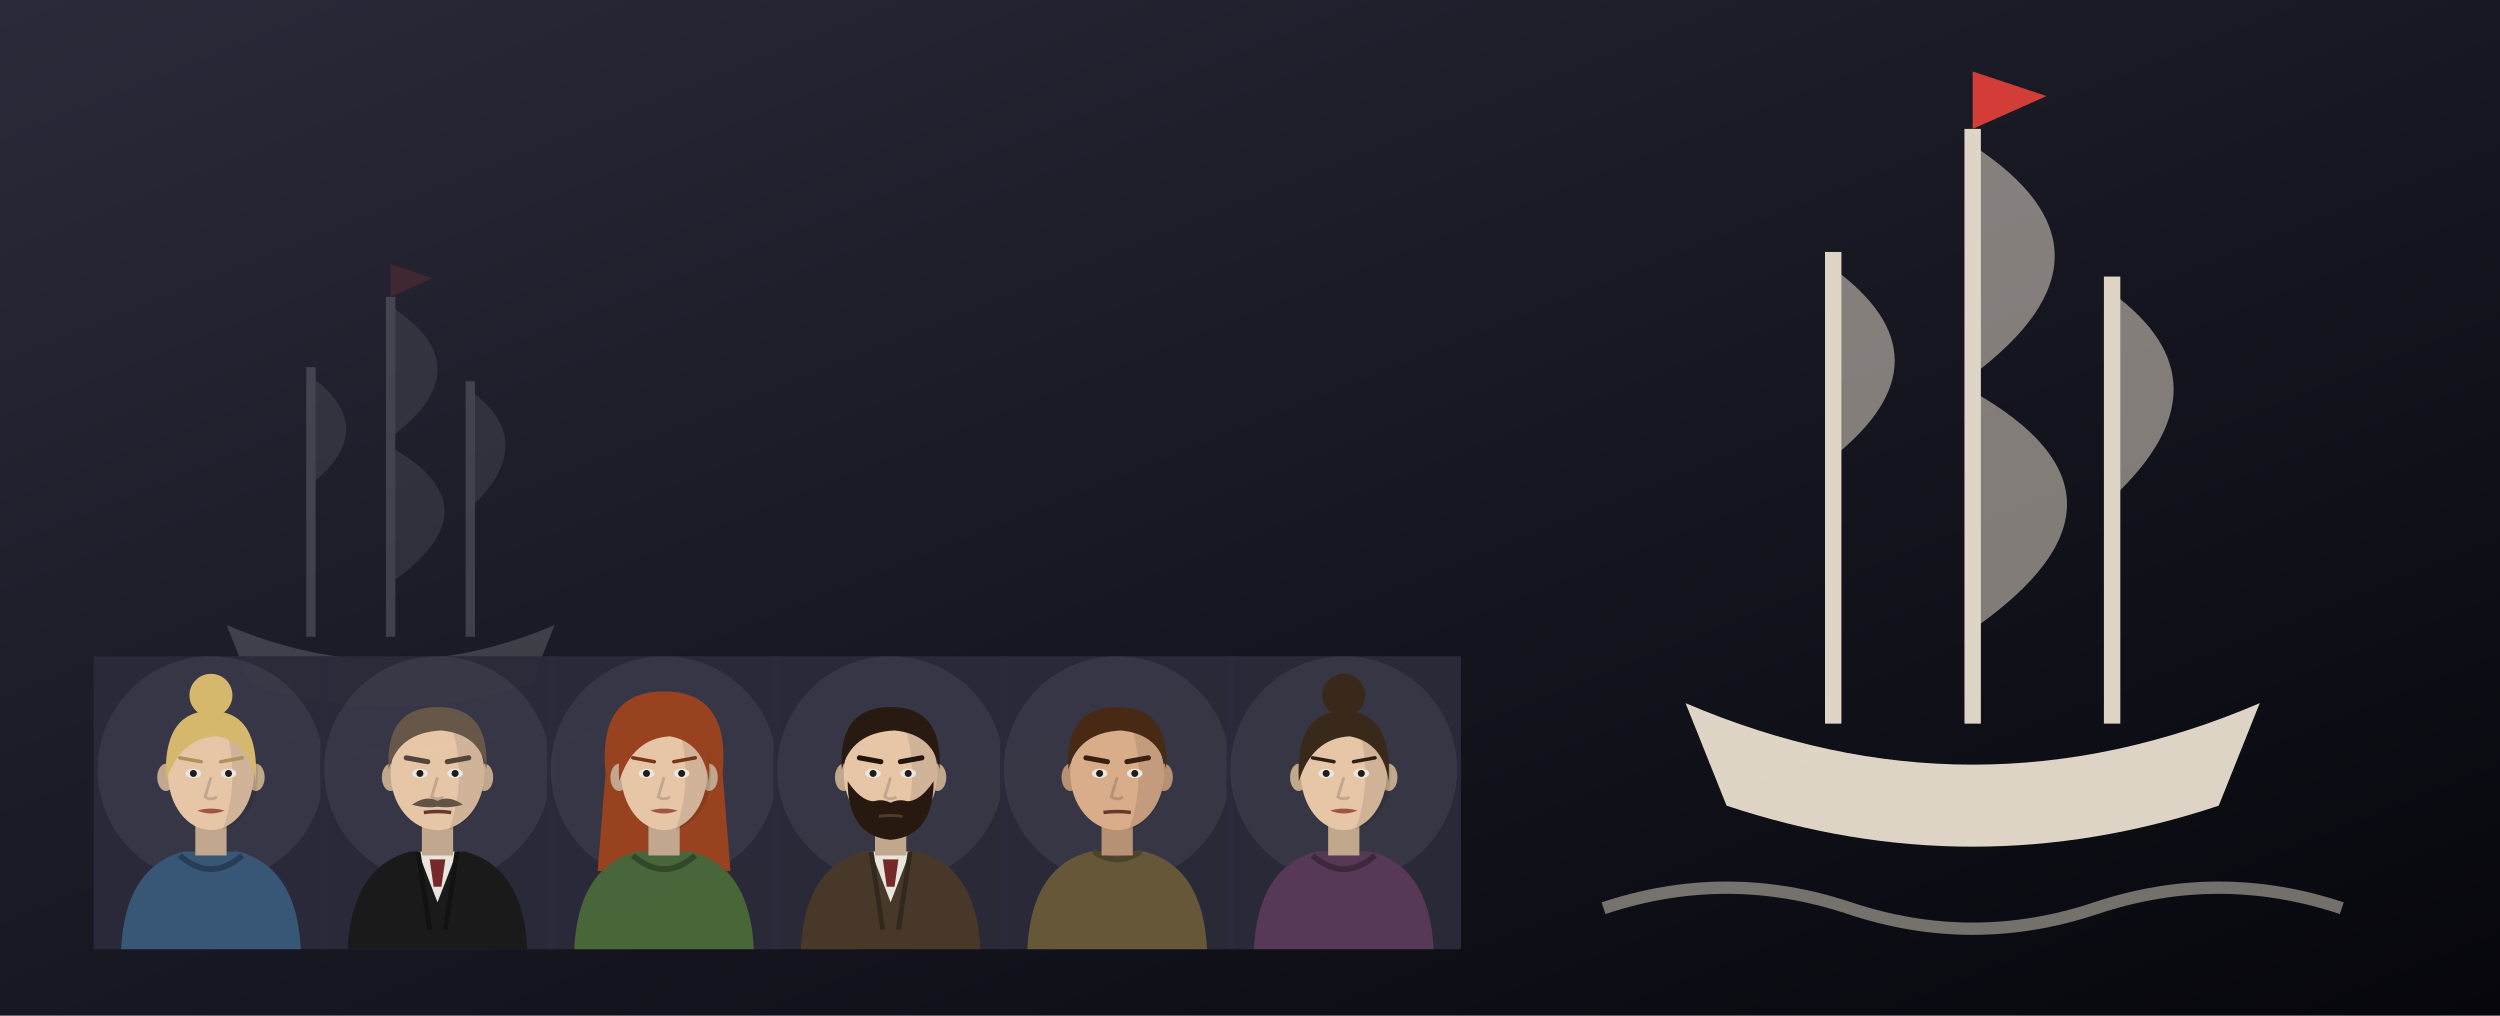
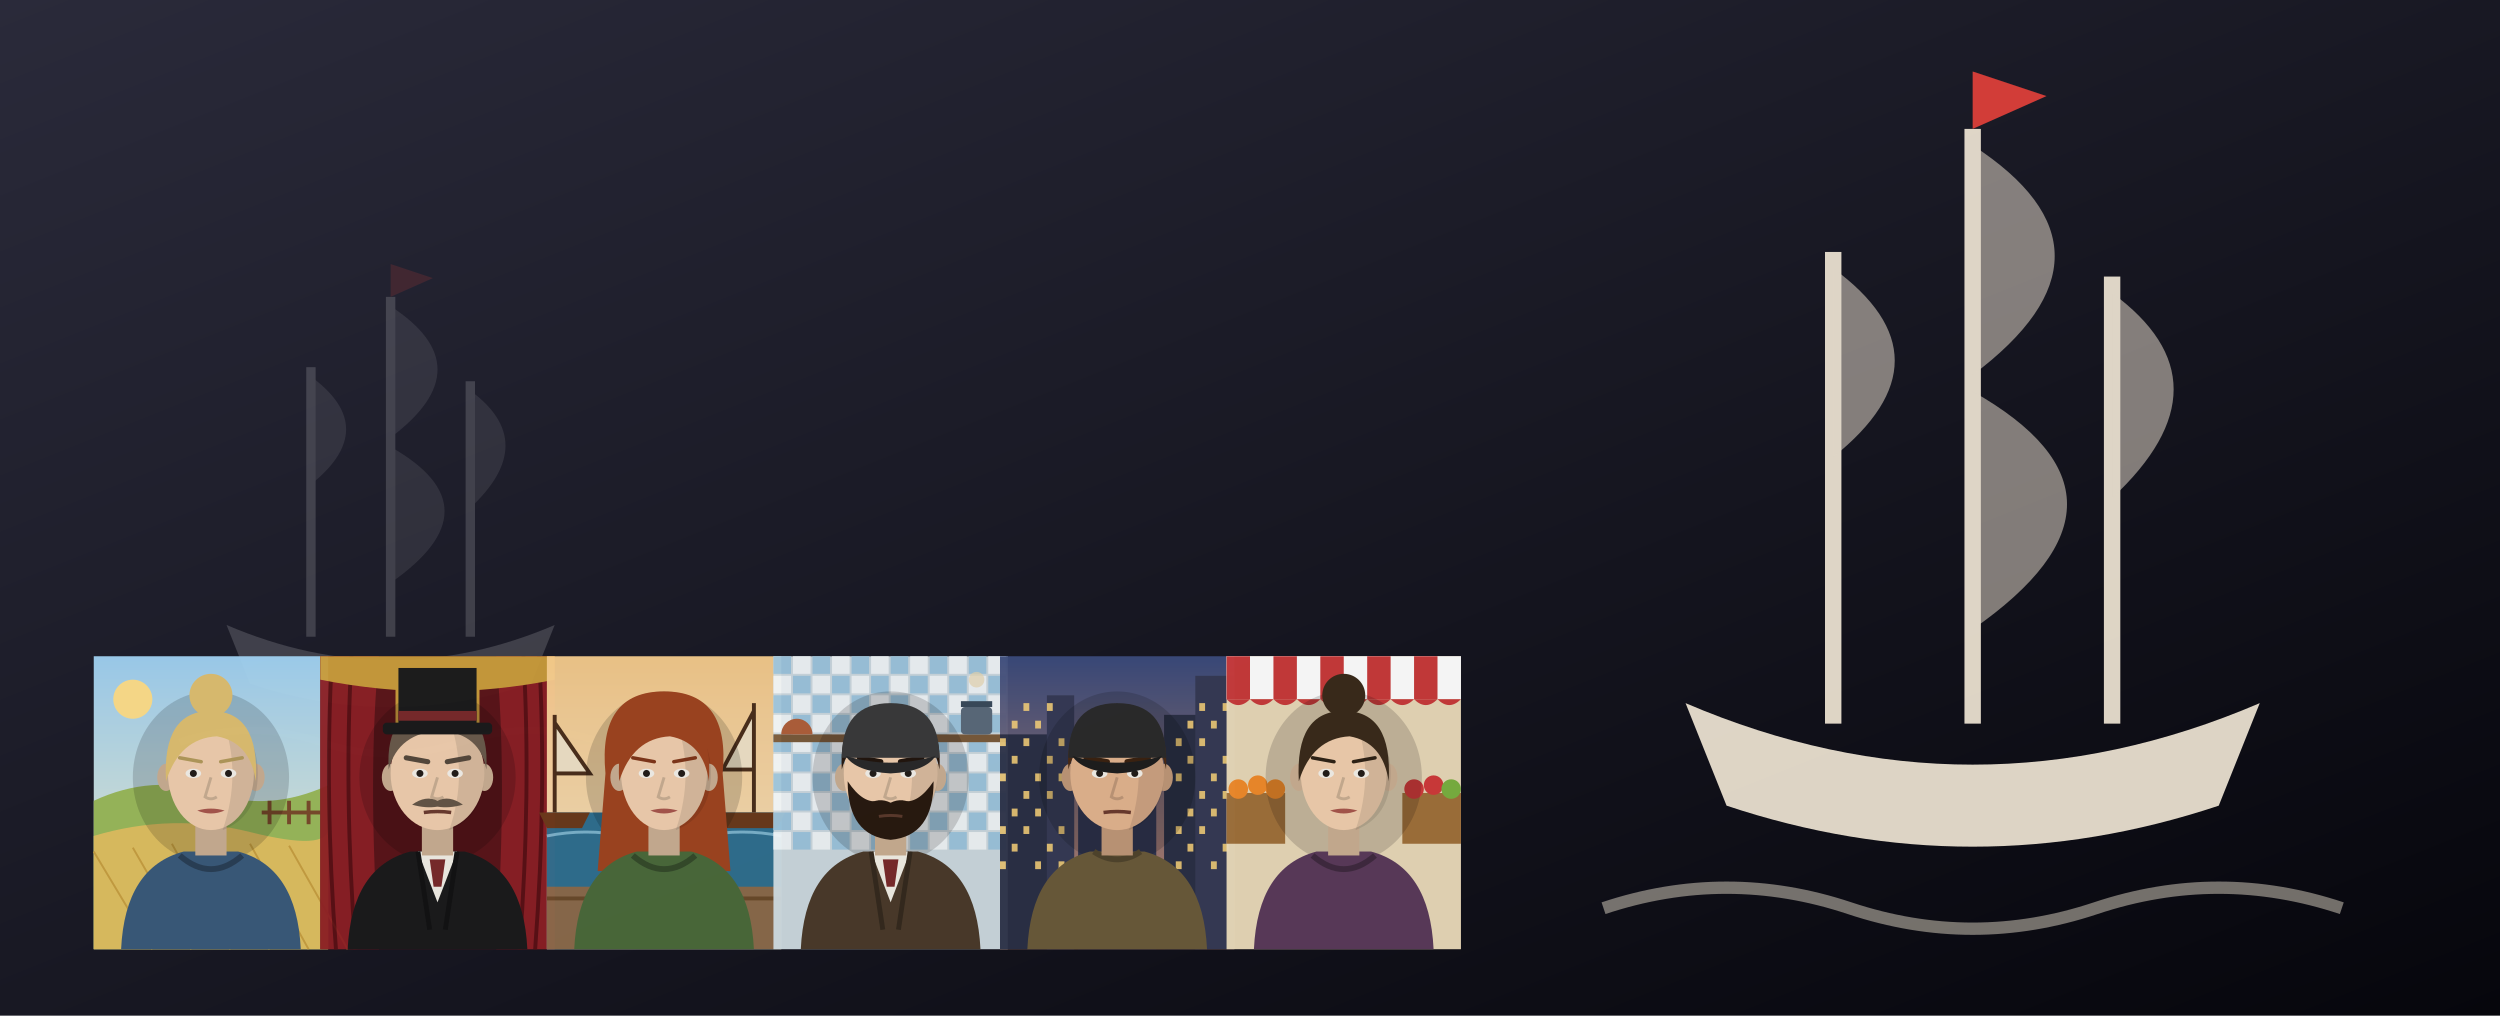
<svg xmlns="http://www.w3.org/2000/svg" viewBox="0 0 1280 520">
  <style>.fx{transform-box:fill-box;transform-origin:center}.tw{animation:tw 3s ease-in-out infinite}.pu{animation:pu 4s ease-in-out infinite}@keyframes tw{50%{opacity:.25}}@keyframes pu{50%{opacity:.55}}@keyframes spin{to{transform:rotate(360deg)}}@media (prefers-reduced-motion:reduce){*{animation:none!important}}</style>
  <defs>
    <linearGradient id="btitanicletter" x1="0" y1="0" x2="1" y2="1">
      <stop offset="0" stop-color="#2a2a3a" />
      <stop offset="1" stop-color="#06060c" />
    </linearGradient>
  </defs>
  <rect width="1280" height="520" fill="url(#btitanicletter)" />
  <g transform="translate(800,-60) scale(2.1)" opacity=".9">
    <path d="M30 200 Q100 230 170 200 L160 225 Q100 245 40 225Z" fill="#f4ead8" />
    <path d="M100 60V205M66 90V205M134 96V205" stroke="#f4ead8" stroke-width="4" />
    <path d="M100 64 Q140 90 100 120Z M100 124 Q146 150 100 182Z M66 94 Q96 116 66 140Z M134 100 Q164 122 134 150Z" fill="#f4ead8" opacity=".55" />
    <path d="M100 60 L118 52 L100 46Z" fill="#e5403a" />
    <path d="M10 250 Q40 240 70 250 T130 250 T190 250" stroke="#f4ead8" stroke-width="3" fill="none" opacity=".5" />
  </g>
  <g transform="translate(80,80) scale(1.2)" opacity=".16">
    <path d="M30 200 Q100 230 170 200 L160 225 Q100 245 40 225Z" fill="#fff" />
    <path d="M100 60V205M66 90V205M134 96V205" stroke="#fff" stroke-width="4" />
    <path d="M100 64 Q140 90 100 120Z M100 124 Q146 150 100 182Z M66 94 Q96 116 66 140Z M134 100 Q164 122 134 150Z" fill="#fff" opacity=".55" />
    <path d="M100 60 L118 52 L100 46Z" fill="#e5403a" />
    <path d="M10 250 Q40 240 70 250 T130 250 T190 250" stroke="#fff" stroke-width="3" fill="none" opacity=".5" />
  </g>
  <g transform="translate(48,336) scale(1)" opacity=".95">
-     <rect width="120" height="150" fill="#2a2a3a" />
-     <circle cx="60" cy="58" r="58" fill="#fff" opacity=".07" />
+     <defs>
+       <linearGradient id="s161" x1="0" y1="0" x2="0" y2="1">
+         <stop offset="0" stop-color="#9fd0f0" />
+         <stop offset="1" stop-color="#f4f0d0" />
+       </linearGradient>
+     </defs>
+     <rect width="120" height="150" fill="url(#s161)" />
+     <circle cx="20" cy="22" r="10" fill="#ffe08a" />
+     <path d="M0 74 Q30 60 60 70 T120 66 V150 H0Z" fill="#9aba5a" />
+     <path d="M0 92 Q40 80 80 90 T120 88 V150 H0Z" fill="#e0c060" />
+     <g stroke="#c8a040" stroke-width="1">
+       <path d="M0 100 L30 150 M20 98 L50 150 M40 96 L70 150 M60 95 L90 150 M80 96 L110 150 M100 97 L130 150" />
+     </g>
+     <path d="M86 80 h30 M90 74 v12 M100 74 v12 M110 74 v12" stroke="#7a4a2a" stroke-width="2" />
+     <ellipse cx="60" cy="62" rx="40" ry="44" fill="#000" opacity=".16" />
    <circle cx="60" cy="20" r="11" fill="#e0c070" />
    <path d="M14 150 Q16 108 46 100 H74 Q104 108 106 150Z" fill="#3a5a7a" />
    <path d="M44 102 Q60 116 76 102" stroke="#293f55" stroke-width="3" fill="none" />
    <rect x="52" y="86" width="16" height="16" fill="#caae92" />
    <ellipse cx="37" cy="62" rx="4.5" ry="7" fill="#caae92" />
    <ellipse cx="83" cy="62" rx="4.5" ry="7" fill="#caae92" />
    <ellipse cx="60" cy="60" rx="22" ry="29" fill="#f1cfae" />
    <path d="M66 32 Q84 38 84 60 Q84 82 66 89 Q76 60 66 32Z" fill="#000" opacity=".1" />
    <path d="M37 64 Q35 28 60 28 Q85 28 83 64 Q80 44 63 41 Q44 42 37 64Z" fill="#e0c070" />
    <path d="M44 52 L55 54 M65 54 L76 52" stroke="#b39a5a" stroke-width="1.8" stroke-linecap="round" />
    <ellipse cx="51" cy="60" rx="4" ry="2.4" fill="#f4f1ea" />
    <circle cx="51" cy="60" r="1.8" fill="#221c18" />
    <ellipse cx="69" cy="60" rx="4" ry="2.4" fill="#f4f1ea" />
    <circle cx="69" cy="60" r="1.8" fill="#221c18" />
    <path d="M60 62 L57 72 Q60 74 63 72" fill="none" stroke="#caae92" stroke-width="1.5" />
    <path d="M53 79 Q60 77 67 79 Q60 82 53 79Z" fill="#a8564c" />
  </g>
  <g transform="translate(164,336) scale(1)" opacity=".95">
-     <rect width="120" height="150" fill="#2a2a3a" />
-     <circle cx="60" cy="58" r="58" fill="#fff" opacity=".07" />
+     <rect width="120" height="150" fill="#5a1418" />
+     <path d="M0 0 H30 Q24 60 30 150 H0Z M120 0 H90 Q96 60 90 150 H120Z" fill="#8a1e24" />
+     <path d="M6 0 Q2 70 8 150 M16 0 Q12 70 18 150 M104 0 Q108 70 102 150 M112 0 Q116 70 110 150" stroke="#5a1014" stroke-width="2" fill="none" />
+     <path d="M0 0 H120 V12 Q60 24 0 12Z" fill="#c89a3a" />
+     <rect x="40" y="18" width="40" height="30" fill="none" stroke="#c89a3a" stroke-width="3" />
+     <rect x="44" y="22" width="32" height="22" fill="#3a2a2a" />
+     <ellipse cx="60" cy="62" rx="40" ry="44" fill="#000" opacity=".16" />
    <path d="M14 150 Q16 108 46 100 H74 Q104 108 106 150Z" fill="#1a1a1a" />
    <path d="M50 100 L60 126 L70 100Z" fill="#f2efe6" />
    <path d="M56 104 L64 104 L62 118 L58 118Z" fill="#7a2a2a" />
    <path d="M50 100 L56 140 M70 100 L64 140" stroke="#121212" stroke-width="2.5" />
    <rect x="52" y="86" width="16" height="16" fill="#caae92" />
    <ellipse cx="36" cy="62" rx="4.5" ry="7" fill="#caae92" />
    <ellipse cx="84" cy="62" rx="4.5" ry="7" fill="#caae92" />
    <ellipse cx="60" cy="60" rx="24" ry="29" fill="#f1cfae" />
    <path d="M66 32 Q84 38 84 60 Q84 82 66 89 Q76 60 66 32Z" fill="#000" opacity=".1" />
    <path d="M35 58 Q33 26 60 26 Q87 26 85 58 Q82 40 62 38 Q40 39 35 58Z" fill="#6a5a4a" />
    <path d="M44 52 L55 54 M65 54 L76 52" stroke="#55483b" stroke-width="2.6" stroke-linecap="round" />
    <ellipse cx="51" cy="60" rx="4" ry="2.4" fill="#f4f1ea" />
    <circle cx="51" cy="60" r="1.8" fill="#221c18" />
    <ellipse cx="69" cy="60" rx="4" ry="2.4" fill="#f4f1ea" />
    <circle cx="69" cy="60" r="1.8" fill="#221c18" />
    <path d="M60 62 L57 72 Q60 74 63 72" fill="none" stroke="#caae92" stroke-width="1.5" />
    <path d="M53 80 Q60 79 67 80" stroke="#6b3b2e" stroke-width="1.8" fill="none" />
    <path d="M47 76 Q54 71 60 74 Q66 71 73 76 Q66 78 60 77 Q54 78 47 76Z" fill="#655646" />
+     <rect x="40" y="6" width="40" height="30" fill="#1a1a1a" />
+     <rect x="32" y="34" width="56" height="6" rx="2" fill="#1a1a1a" />
+     <rect x="40" y="28" width="40" height="5" fill="#7a2a2a" />
  </g>
  <g transform="translate(280,336) scale(1)" opacity=".95">
-     <rect width="120" height="150" fill="#2a2a3a" />
-     <circle cx="60" cy="58" r="58" fill="#fff" opacity=".07" />
+     <defs>
+       <linearGradient id="s162" x1="0" y1="0" x2="0" y2="1">
+         <stop offset="0" stop-color="#f2c98a" />
+         <stop offset="1" stop-color="#f7e3c4" />
+       </linearGradient>
+     </defs>
+     <rect width="120" height="150" fill="url(#s162)" />
+     <rect y="80" width="120" height="70" fill="#2f6f8f" />
+     <path d="M0 92 Q20 88 40 92 T80 92 T120 92" stroke="#9cd0e6" stroke-width="1.5" fill="none" opacity=".7" />
+     <path d="M4 80 V30 M4 34 L22 60 H4Z M106 80 V24 M106 28 L90 58 H106Z" stroke="#4a2e1a" stroke-width="2" fill="#efe2c6" />
+     <path d="M-4 80 H22 L18 88 H0Z M88 80 H122 L118 88 H92Z" fill="#6a3a1a" />
+     <rect x="0" y="118" width="120" height="32" fill="#8a6a4a" />
+     <path d="M0 124 H120" stroke="#6a4a2a" stroke-width="2" />
+     <ellipse cx="60" cy="62" rx="40" ry="44" fill="#000" opacity=".16" />
    <path d="M30 60 Q26 18 60 18 Q94 18 90 60 L94 110 H26Z" fill="#a0441e" />
    <path d="M14 150 Q16 108 46 100 H74 Q104 108 106 150Z" fill="#4a6a3a" />
    <path d="M44 102 Q60 116 76 102" stroke="#344a29" stroke-width="3" fill="none" />
    <rect x="52" y="86" width="16" height="16" fill="#caae92" />
    <ellipse cx="37" cy="62" rx="4.5" ry="7" fill="#caae92" />
    <ellipse cx="83" cy="62" rx="4.5" ry="7" fill="#caae92" />
    <ellipse cx="60" cy="60" rx="22" ry="29" fill="#f1cfae" />
    <path d="M66 32 Q84 38 84 60 Q84 82 66 89 Q76 60 66 32Z" fill="#000" opacity=".1" />
    <path d="M37 64 Q35 28 60 28 Q85 28 83 64 Q80 44 63 41 Q44 42 37 64Z" fill="#a0441e" />
    <path d="M44 52 L55 54 M65 54 L76 52" stroke="#803618" stroke-width="1.8" stroke-linecap="round" />
    <ellipse cx="51" cy="60" rx="4" ry="2.4" fill="#f4f1ea" />
    <circle cx="51" cy="60" r="1.8" fill="#221c18" />
    <ellipse cx="69" cy="60" rx="4" ry="2.4" fill="#f4f1ea" />
    <circle cx="69" cy="60" r="1.8" fill="#221c18" />
    <path d="M60 62 L57 72 Q60 74 63 72" fill="none" stroke="#caae92" stroke-width="1.5" />
    <path d="M53 79 Q60 77 67 79 Q60 82 53 79Z" fill="#a8564c" />
  </g>
  <g transform="translate(396,336) scale(1)" opacity=".95">
-     <rect width="120" height="150" fill="#2a2a3a" />
-     <circle cx="60" cy="58" r="58" fill="#fff" opacity=".07" />
+     <rect width="120" height="150" fill="#ccd8de" />
+     <rect x="0" y="0" width="9" height="9" fill="#9cc4dc" />
+     <rect x="0" y="10" width="9" height="9" fill="#eef3f6" />
+     <rect x="0" y="20" width="9" height="9" fill="#9cc4dc" />
+     <rect x="0" y="30" width="9" height="9" fill="#eef3f6" />
+     <rect x="0" y="40" width="9" height="9" fill="#9cc4dc" />
+     <rect x="0" y="50" width="9" height="9" fill="#eef3f6" />
+     <rect x="0" y="60" width="9" height="9" fill="#9cc4dc" />
+     <rect x="0" y="70" width="9" height="9" fill="#eef3f6" />
+     <rect x="0" y="80" width="9" height="9" fill="#9cc4dc" />
+     <rect x="0" y="90" width="9" height="9" fill="#eef3f6" />
+     <rect x="10" y="0" width="9" height="9" fill="#eef3f6" />
+     <rect x="10" y="10" width="9" height="9" fill="#9cc4dc" />
+     <rect x="10" y="20" width="9" height="9" fill="#eef3f6" />
+     <rect x="10" y="30" width="9" height="9" fill="#9cc4dc" />
+     <rect x="10" y="40" width="9" height="9" fill="#eef3f6" />
+     <rect x="10" y="50" width="9" height="9" fill="#9cc4dc" />
+     <rect x="10" y="60" width="9" height="9" fill="#eef3f6" />
+     <rect x="10" y="70" width="9" height="9" fill="#9cc4dc" />
+     <rect x="10" y="80" width="9" height="9" fill="#eef3f6" />
+     <rect x="10" y="90" width="9" height="9" fill="#9cc4dc" />
+     <rect x="20" y="0" width="9" height="9" fill="#9cc4dc" />
+     <rect x="20" y="10" width="9" height="9" fill="#eef3f6" />
+     <rect x="20" y="20" width="9" height="9" fill="#9cc4dc" />
+     <rect x="20" y="30" width="9" height="9" fill="#eef3f6" />
+     <rect x="20" y="40" width="9" height="9" fill="#9cc4dc" />
+     <rect x="20" y="50" width="9" height="9" fill="#eef3f6" />
+     <rect x="20" y="60" width="9" height="9" fill="#9cc4dc" />
+     <rect x="20" y="70" width="9" height="9" fill="#eef3f6" />
+     <rect x="20" y="80" width="9" height="9" fill="#9cc4dc" />
+     <rect x="20" y="90" width="9" height="9" fill="#eef3f6" />
+     <rect x="30" y="0" width="9" height="9" fill="#eef3f6" />
+     <rect x="30" y="10" width="9" height="9" fill="#9cc4dc" />
+     <rect x="30" y="20" width="9" height="9" fill="#eef3f6" />
+     <rect x="30" y="30" width="9" height="9" fill="#9cc4dc" />
+     <rect x="30" y="40" width="9" height="9" fill="#eef3f6" />
+     <rect x="30" y="50" width="9" height="9" fill="#9cc4dc" />
+     <rect x="30" y="60" width="9" height="9" fill="#eef3f6" />
+     <rect x="30" y="70" width="9" height="9" fill="#9cc4dc" />
+     <rect x="30" y="80" width="9" height="9" fill="#eef3f6" />
+     <rect x="30" y="90" width="9" height="9" fill="#9cc4dc" />
+     <rect x="40" y="0" width="9" height="9" fill="#9cc4dc" />
+     <rect x="40" y="10" width="9" height="9" fill="#eef3f6" />
+     <rect x="40" y="20" width="9" height="9" fill="#9cc4dc" />
+     <rect x="40" y="30" width="9" height="9" fill="#eef3f6" />
+     <rect x="40" y="40" width="9" height="9" fill="#9cc4dc" />
+     <rect x="40" y="50" width="9" height="9" fill="#eef3f6" />
+     <rect x="40" y="60" width="9" height="9" fill="#9cc4dc" />
+     <rect x="40" y="70" width="9" height="9" fill="#eef3f6" />
+     <rect x="40" y="80" width="9" height="9" fill="#9cc4dc" />
+     <rect x="40" y="90" width="9" height="9" fill="#eef3f6" />
+     <rect x="50" y="0" width="9" height="9" fill="#eef3f6" />
+     <rect x="50" y="10" width="9" height="9" fill="#9cc4dc" />
+     <rect x="50" y="20" width="9" height="9" fill="#eef3f6" />
+     <rect x="50" y="30" width="9" height="9" fill="#9cc4dc" />
+     <rect x="50" y="40" width="9" height="9" fill="#eef3f6" />
+     <rect x="50" y="50" width="9" height="9" fill="#9cc4dc" />
+     <rect x="50" y="60" width="9" height="9" fill="#eef3f6" />
+     <rect x="50" y="70" width="9" height="9" fill="#9cc4dc" />
+     <rect x="50" y="80" width="9" height="9" fill="#eef3f6" />
+     <rect x="50" y="90" width="9" height="9" fill="#9cc4dc" />
+     <rect x="60" y="0" width="9" height="9" fill="#9cc4dc" />
+     <rect x="60" y="10" width="9" height="9" fill="#eef3f6" />
+     <rect x="60" y="20" width="9" height="9" fill="#9cc4dc" />
+     <rect x="60" y="30" width="9" height="9" fill="#eef3f6" />
+     <rect x="60" y="40" width="9" height="9" fill="#9cc4dc" />
+     <rect x="60" y="50" width="9" height="9" fill="#eef3f6" />
+     <rect x="60" y="60" width="9" height="9" fill="#9cc4dc" />
+     <rect x="60" y="70" width="9" height="9" fill="#eef3f6" />
+     <rect x="60" y="80" width="9" height="9" fill="#9cc4dc" />
+     <rect x="60" y="90" width="9" height="9" fill="#eef3f6" />
+     <rect x="70" y="0" width="9" height="9" fill="#eef3f6" />
+     <rect x="70" y="10" width="9" height="9" fill="#9cc4dc" />
+     <rect x="70" y="20" width="9" height="9" fill="#eef3f6" />
+     <rect x="70" y="30" width="9" height="9" fill="#9cc4dc" />
+     <rect x="70" y="40" width="9" height="9" fill="#eef3f6" />
+     <rect x="70" y="50" width="9" height="9" fill="#9cc4dc" />
+     <rect x="70" y="60" width="9" height="9" fill="#eef3f6" />
+     <rect x="70" y="70" width="9" height="9" fill="#9cc4dc" />
+     <rect x="70" y="80" width="9" height="9" fill="#eef3f6" />
+     <rect x="70" y="90" width="9" height="9" fill="#9cc4dc" />
+     <rect x="80" y="0" width="9" height="9" fill="#9cc4dc" />
+     <rect x="80" y="10" width="9" height="9" fill="#eef3f6" />
+     <rect x="80" y="20" width="9" height="9" fill="#9cc4dc" />
+     <rect x="80" y="30" width="9" height="9" fill="#eef3f6" />
+     <rect x="80" y="40" width="9" height="9" fill="#9cc4dc" />
+     <rect x="80" y="50" width="9" height="9" fill="#eef3f6" />
+     <rect x="80" y="60" width="9" height="9" fill="#9cc4dc" />
+     <rect x="80" y="70" width="9" height="9" fill="#eef3f6" />
+     <rect x="80" y="80" width="9" height="9" fill="#9cc4dc" />
+     <rect x="80" y="90" width="9" height="9" fill="#eef3f6" />
+     <rect x="90" y="0" width="9" height="9" fill="#eef3f6" />
+     <rect x="90" y="10" width="9" height="9" fill="#9cc4dc" />
+     <rect x="90" y="20" width="9" height="9" fill="#eef3f6" />
+     <rect x="90" y="30" width="9" height="9" fill="#9cc4dc" />
+     <rect x="90" y="40" width="9" height="9" fill="#eef3f6" />
+     <rect x="90" y="50" width="9" height="9" fill="#9cc4dc" />
+     <rect x="90" y="60" width="9" height="9" fill="#eef3f6" />
+     <rect x="90" y="70" width="9" height="9" fill="#9cc4dc" />
+     <rect x="90" y="80" width="9" height="9" fill="#eef3f6" />
+     <rect x="90" y="90" width="9" height="9" fill="#9cc4dc" />
+     <rect x="100" y="0" width="9" height="9" fill="#9cc4dc" />
+     <rect x="100" y="10" width="9" height="9" fill="#eef3f6" />
+     <rect x="100" y="20" width="9" height="9" fill="#9cc4dc" />
+     <rect x="100" y="30" width="9" height="9" fill="#eef3f6" />
+     <rect x="100" y="40" width="9" height="9" fill="#9cc4dc" />
+     <rect x="100" y="50" width="9" height="9" fill="#eef3f6" />
+     <rect x="100" y="60" width="9" height="9" fill="#9cc4dc" />
+     <rect x="100" y="70" width="9" height="9" fill="#eef3f6" />
+     <rect x="100" y="80" width="9" height="9" fill="#9cc4dc" />
+     <rect x="100" y="90" width="9" height="9" fill="#eef3f6" />
+     <rect x="110" y="0" width="9" height="9" fill="#eef3f6" />
+     <rect x="110" y="10" width="9" height="9" fill="#9cc4dc" />
+     <rect x="110" y="20" width="9" height="9" fill="#eef3f6" />
+     <rect x="110" y="30" width="9" height="9" fill="#9cc4dc" />
+     <rect x="110" y="40" width="9" height="9" fill="#eef3f6" />
+     <rect x="110" y="50" width="9" height="9" fill="#9cc4dc" />
+     <rect x="110" y="60" width="9" height="9" fill="#eef3f6" />
+     <rect x="110" y="70" width="9" height="9" fill="#9cc4dc" />
+     <rect x="110" y="80" width="9" height="9" fill="#eef3f6" />
+     <rect x="110" y="90" width="9" height="9" fill="#9cc4dc" />
+     <rect x="0" y="40" width="120" height="4" fill="#7a5a3a" />
+     <path d="M4 40 a8 8 0 0 1 16 0Z" fill="#b0603a" />
+     <rect x="96" y="26" width="16" height="14" rx="2" fill="#5a6a7a" />
+     <path d="M96 26 h16 v-3 h-16Z" fill="#3a4a5a" />
+     <circle cx="104" cy="12" r="4" fill="#e8d8b0" opacity=".7" />
+     <ellipse cx="60" cy="62" rx="40" ry="44" fill="#000" opacity=".16" />
    <path d="M14 150 Q16 108 46 100 H74 Q104 108 106 150Z" fill="#4a3a2a" />
    <path d="M50 100 L60 126 L70 100Z" fill="#f2efe6" />
    <path d="M56 104 L64 104 L62 118 L58 118Z" fill="#7a2a2a" />
    <path d="M50 100 L56 140 M70 100 L64 140" stroke="#34291d" stroke-width="2.5" />
    <rect x="52" y="86" width="16" height="16" fill="#caae92" />
    <ellipse cx="36" cy="62" rx="4.5" ry="7" fill="#caae92" />
    <ellipse cx="84" cy="62" rx="4.5" ry="7" fill="#caae92" />
    <ellipse cx="60" cy="60" rx="24" ry="29" fill="#f1cfae" />
    <path d="M66 32 Q84 38 84 60 Q84 82 66 89 Q76 60 66 32Z" fill="#000" opacity=".1" />
    <path d="M35 58 Q33 26 60 26 Q87 26 85 58 Q82 40 62 38 Q40 39 35 58Z" fill="#2a1a10" />
    <path d="M44 52 L55 54 M65 54 L76 52" stroke="#22150d" stroke-width="2.6" stroke-linecap="round" />
    <ellipse cx="51" cy="60" rx="4" ry="2.4" fill="#f4f1ea" />
    <circle cx="51" cy="60" r="1.8" fill="#221c18" />
    <ellipse cx="69" cy="60" rx="4" ry="2.4" fill="#f4f1ea" />
    <circle cx="69" cy="60" r="1.8" fill="#221c18" />
    <path d="M60 62 L57 72 Q60 74 63 72" fill="none" stroke="#caae92" stroke-width="1.5" />
    <path d="M53 80 Q60 79 67 80" stroke="#6b3b2e" stroke-width="1.8" fill="none" />
    <path d="M38 64 Q38 92 60 94 Q82 92 82 64 Q74 76 66 74 Q60 78 54 74 Q46 76 38 64Z" fill="#28190f" />
    <path d="M48 76 Q54 72 60 75 Q66 72 72 76 Q66 78 60 77 Q54 78 48 76Z" fill="#28190f" />
    <path d="M54 82 Q60 81 66 82" stroke="#5b3a2c" stroke-width="1.5" fill="none" />
+     <path d="M35 52 Q35 24 60 24 Q85 24 85 52Z" fill="#3a3a3a" />
+     <path d="M37 51 Q60 58 83 51 Q78 59 60 60 Q42 59 37 51Z" fill="#292929" />
  </g>
  <g transform="translate(512,336) scale(1)" opacity=".95">
-     <rect width="120" height="150" fill="#2a2a3a" />
-     <circle cx="60" cy="58" r="58" fill="#fff" opacity=".07" />
+     <defs>
+       <linearGradient id="s163" x1="0" y1="0" x2="0" y2="1">
+         <stop offset="0" stop-color="#3a4a7a" />
+         <stop offset="1" stop-color="#c88a6a" />
+       </linearGradient>
+     </defs>
+     <rect width="120" height="150" fill="url(#s163)" />
+     <rect x="0" y="40" width="26" height="110" fill="#2a2f45" />
+     <rect x="24" y="20" width="14" height="130" fill="#353a55" />
+     <rect x="84" y="30" width="18" height="120" fill="#2a2f45" />
+     <rect x="100" y="10" width="20" height="140" fill="#353a55" />
+     <rect x="40" y="70" width="40" height="80" fill="#2f3450" />
+     <rect x="0" y="42" width="3" height="4" fill="#ffd77a" opacity=".85" />
+     <rect x="0" y="60" width="3" height="4" fill="#ffd77a" opacity=".85" />
+     <rect x="0" y="87" width="3" height="4" fill="#ffd77a" opacity=".85" />
+     <rect x="0" y="105" width="3" height="4" fill="#ffd77a" opacity=".85" />
+     <rect x="6" y="33" width="3" height="4" fill="#ffd77a" opacity=".85" />
+     <rect x="6" y="51" width="3" height="4" fill="#ffd77a" opacity=".85" />
+     <rect x="6" y="78" width="3" height="4" fill="#ffd77a" opacity=".85" />
+     <rect x="6" y="96" width="3" height="4" fill="#ffd77a" opacity=".85" />
+     <rect x="12" y="24" width="3" height="4" fill="#ffd77a" opacity=".85" />
+     <rect x="12" y="42" width="3" height="4" fill="#ffd77a" opacity=".85" />
+     <rect x="12" y="69" width="3" height="4" fill="#ffd77a" opacity=".85" />
+     <rect x="12" y="87" width="3" height="4" fill="#ffd77a" opacity=".85" />
+     <rect x="18" y="33" width="3" height="4" fill="#ffd77a" opacity=".85" />
+     <rect x="18" y="60" width="3" height="4" fill="#ffd77a" opacity=".85" />
+     <rect x="18" y="78" width="3" height="4" fill="#ffd77a" opacity=".85" />
+     <rect x="18" y="105" width="3" height="4" fill="#ffd77a" opacity=".85" />
+     <rect x="24" y="24" width="3" height="4" fill="#ffd77a" opacity=".85" />
+     <rect x="24" y="51" width="3" height="4" fill="#ffd77a" opacity=".85" />
+     <rect x="24" y="69" width="3" height="4" fill="#ffd77a" opacity=".85" />
+     <rect x="24" y="96" width="3" height="4" fill="#ffd77a" opacity=".85" />
+     <rect x="30" y="42" width="3" height="4" fill="#ffd77a" opacity=".85" />
+     <rect x="30" y="60" width="3" height="4" fill="#ffd77a" opacity=".85" />
+     <rect x="30" y="87" width="3" height="4" fill="#ffd77a" opacity=".85" />
+     <rect x="30" y="105" width="3" height="4" fill="#ffd77a" opacity=".85" />
+     <rect x="90" y="42" width="3" height="4" fill="#ffd77a" opacity=".85" />
+     <rect x="90" y="60" width="3" height="4" fill="#ffd77a" opacity=".85" />
+     <rect x="90" y="87" width="3" height="4" fill="#ffd77a" opacity=".85" />
+     <rect x="90" y="105" width="3" height="4" fill="#ffd77a" opacity=".85" />
+     <rect x="96" y="33" width="3" height="4" fill="#ffd77a" opacity=".85" />
+     <rect x="96" y="51" width="3" height="4" fill="#ffd77a" opacity=".85" />
+     <rect x="96" y="78" width="3" height="4" fill="#ffd77a" opacity=".85" />
+     <rect x="96" y="96" width="3" height="4" fill="#ffd77a" opacity=".85" />
+     <rect x="102" y="24" width="3" height="4" fill="#ffd77a" opacity=".85" />
+     <rect x="102" y="42" width="3" height="4" fill="#ffd77a" opacity=".85" />
+     <rect x="102" y="69" width="3" height="4" fill="#ffd77a" opacity=".85" />
+     <rect x="102" y="87" width="3" height="4" fill="#ffd77a" opacity=".85" />
+     <rect x="108" y="33" width="3" height="4" fill="#ffd77a" opacity=".85" />
+     <rect x="108" y="60" width="3" height="4" fill="#ffd77a" opacity=".85" />
+     <rect x="108" y="78" width="3" height="4" fill="#ffd77a" opacity=".85" />
+     <rect x="108" y="105" width="3" height="4" fill="#ffd77a" opacity=".85" />
+     <rect x="114" y="24" width="3" height="4" fill="#ffd77a" opacity=".85" />
+     <rect x="114" y="51" width="3" height="4" fill="#ffd77a" opacity=".85" />
+     <rect x="114" y="69" width="3" height="4" fill="#ffd77a" opacity=".85" />
+     <rect x="114" y="96" width="3" height="4" fill="#ffd77a" opacity=".85" />
+     <ellipse cx="60" cy="62" rx="40" ry="44" fill="#000" opacity=".16" />
    <path d="M14 150 Q16 108 46 100 H74 Q104 108 106 150Z" fill="#6a5a3a" />
    <path d="M48 100 Q60 108 72 100" stroke="#50442c" stroke-width="3" fill="none" />
    <rect x="52" y="86" width="16" height="16" fill="#bf9778" />
    <ellipse cx="36" cy="62" rx="4.5" ry="7" fill="#bf9778" />
    <ellipse cx="84" cy="62" rx="4.5" ry="7" fill="#bf9778" />
    <ellipse cx="60" cy="60" rx="24" ry="29" fill="#e3b48f" />
    <path d="M66 32 Q84 38 84 60 Q84 82 66 89 Q76 60 66 32Z" fill="#000" opacity=".1" />
    <path d="M35 58 Q33 26 60 26 Q87 26 85 58 Q82 40 62 38 Q40 39 35 58Z" fill="#4a2a14" />
    <path d="M44 52 L55 54 M65 54 L76 52" stroke="#3b2210" stroke-width="2.6" stroke-linecap="round" />
    <ellipse cx="51" cy="60" rx="4" ry="2.4" fill="#f4f1ea" />
    <circle cx="51" cy="60" r="1.8" fill="#221c18" />
    <ellipse cx="69" cy="60" rx="4" ry="2.4" fill="#f4f1ea" />
    <circle cx="69" cy="60" r="1.8" fill="#221c18" />
    <path d="M60 62 L57 72 Q60 74 63 72" fill="none" stroke="#bf9778" stroke-width="1.5" />
    <path d="M53 80 Q60 79 67 80" stroke="#6b3b2e" stroke-width="1.8" fill="none" />
+     <path d="M35 52 Q35 24 60 24 Q85 24 85 52Z" fill="#2a2a2a" />
+     <path d="M37 51 Q60 58 83 51 Q78 59 60 60 Q42 59 37 51Z" fill="#1d1d1d" />
  </g>
  <g transform="translate(628,336) scale(1)" opacity=".95">
-     <rect width="120" height="150" fill="#2a2a3a" />
-     <circle cx="60" cy="58" r="58" fill="#fff" opacity=".07" />
+     <rect width="120" height="150" fill="#e8d8b8" />
+     <path d="M0 0 H120 V22 H0Z" fill="#fff" />
+     <path d="M0 0 h12 v22 h-12Z M24 0 h12 v22 h-12Z M48 0 h12 v22 h-12Z M72 0 h12 v22 h-12Z M96 0 h12 v22 h-12Z" fill="#c83a3a" />
+     <path d="M0 22 q6 6 12 0 q6 6 12 0 q6 6 12 0 q6 6 12 0 q6 6 12 0 q6 6 12 0 q6 6 12 0 q6 6 12 0 q6 6 12 0 q6 6 12 0" fill="#c83a3a" />
+     <rect x="0" y="70" width="30" height="26" fill="#a0703a" />
+     <rect x="90" y="70" width="30" height="26" fill="#a0703a" />
+     <g>
+       <circle cx="6" cy="68" r="5" fill="#f08a2a" />
+       <circle cx="16" cy="66" r="5" fill="#f08a2a" />
+       <circle cx="25" cy="68" r="5" fill="#f08a2a" />
+       <circle cx="96" cy="68" r="5" fill="#d03a3a" />
+       <circle cx="106" cy="66" r="5" fill="#d03a3a" />
+       <circle cx="115" cy="68" r="5" fill="#7ab040" />
+     </g>
+     <ellipse cx="60" cy="62" rx="40" ry="44" fill="#000" opacity=".16" />
    <circle cx="60" cy="20" r="11" fill="#3a2a1a" />
    <path d="M14 150 Q16 108 46 100 H74 Q104 108 106 150Z" fill="#5a3a5a" />
    <path d="M44 102 Q60 116 76 102" stroke="#3f293f" stroke-width="3" fill="none" />
    <rect x="52" y="86" width="16" height="16" fill="#caae92" />
    <ellipse cx="37" cy="62" rx="4.5" ry="7" fill="#caae92" />
    <ellipse cx="83" cy="62" rx="4.5" ry="7" fill="#caae92" />
    <ellipse cx="60" cy="60" rx="22" ry="29" fill="#f1cfae" />
    <path d="M66 32 Q84 38 84 60 Q84 82 66 89 Q76 60 66 32Z" fill="#000" opacity=".1" />
    <path d="M37 64 Q35 28 60 28 Q85 28 83 64 Q80 44 63 41 Q44 42 37 64Z" fill="#3a2a1a" />
    <path d="M44 52 L55 54 M65 54 L76 52" stroke="#2e2215" stroke-width="1.8" stroke-linecap="round" />
    <ellipse cx="51" cy="60" rx="4" ry="2.4" fill="#f4f1ea" />
    <circle cx="51" cy="60" r="1.8" fill="#221c18" />
    <ellipse cx="69" cy="60" rx="4" ry="2.4" fill="#f4f1ea" />
    <circle cx="69" cy="60" r="1.8" fill="#221c18" />
    <path d="M60 62 L57 72 Q60 74 63 72" fill="none" stroke="#caae92" stroke-width="1.5" />
    <path d="M53 79 Q60 77 67 79 Q60 82 53 79Z" fill="#a8564c" />
  </g>
</svg>
